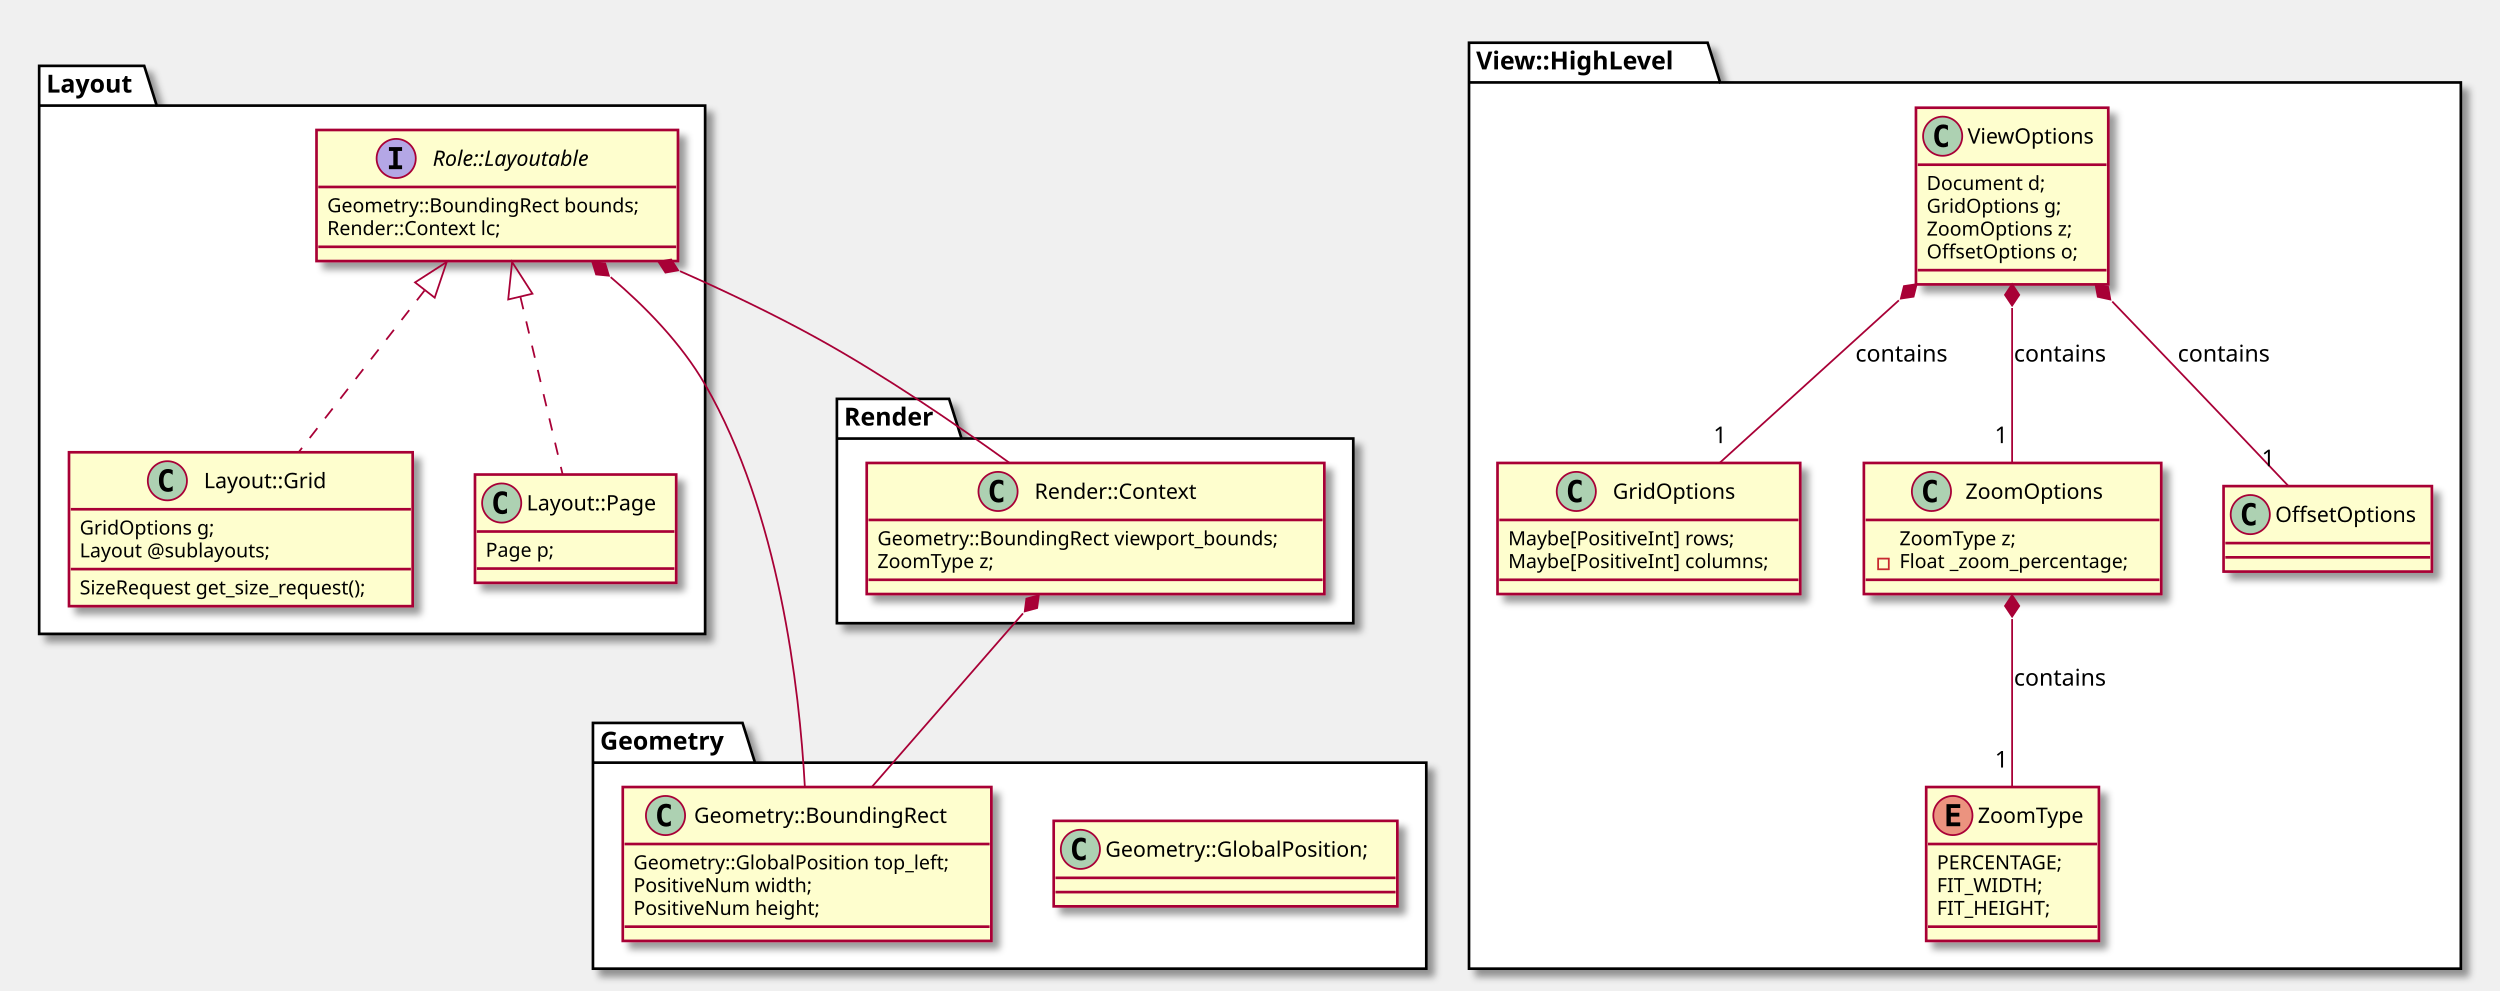
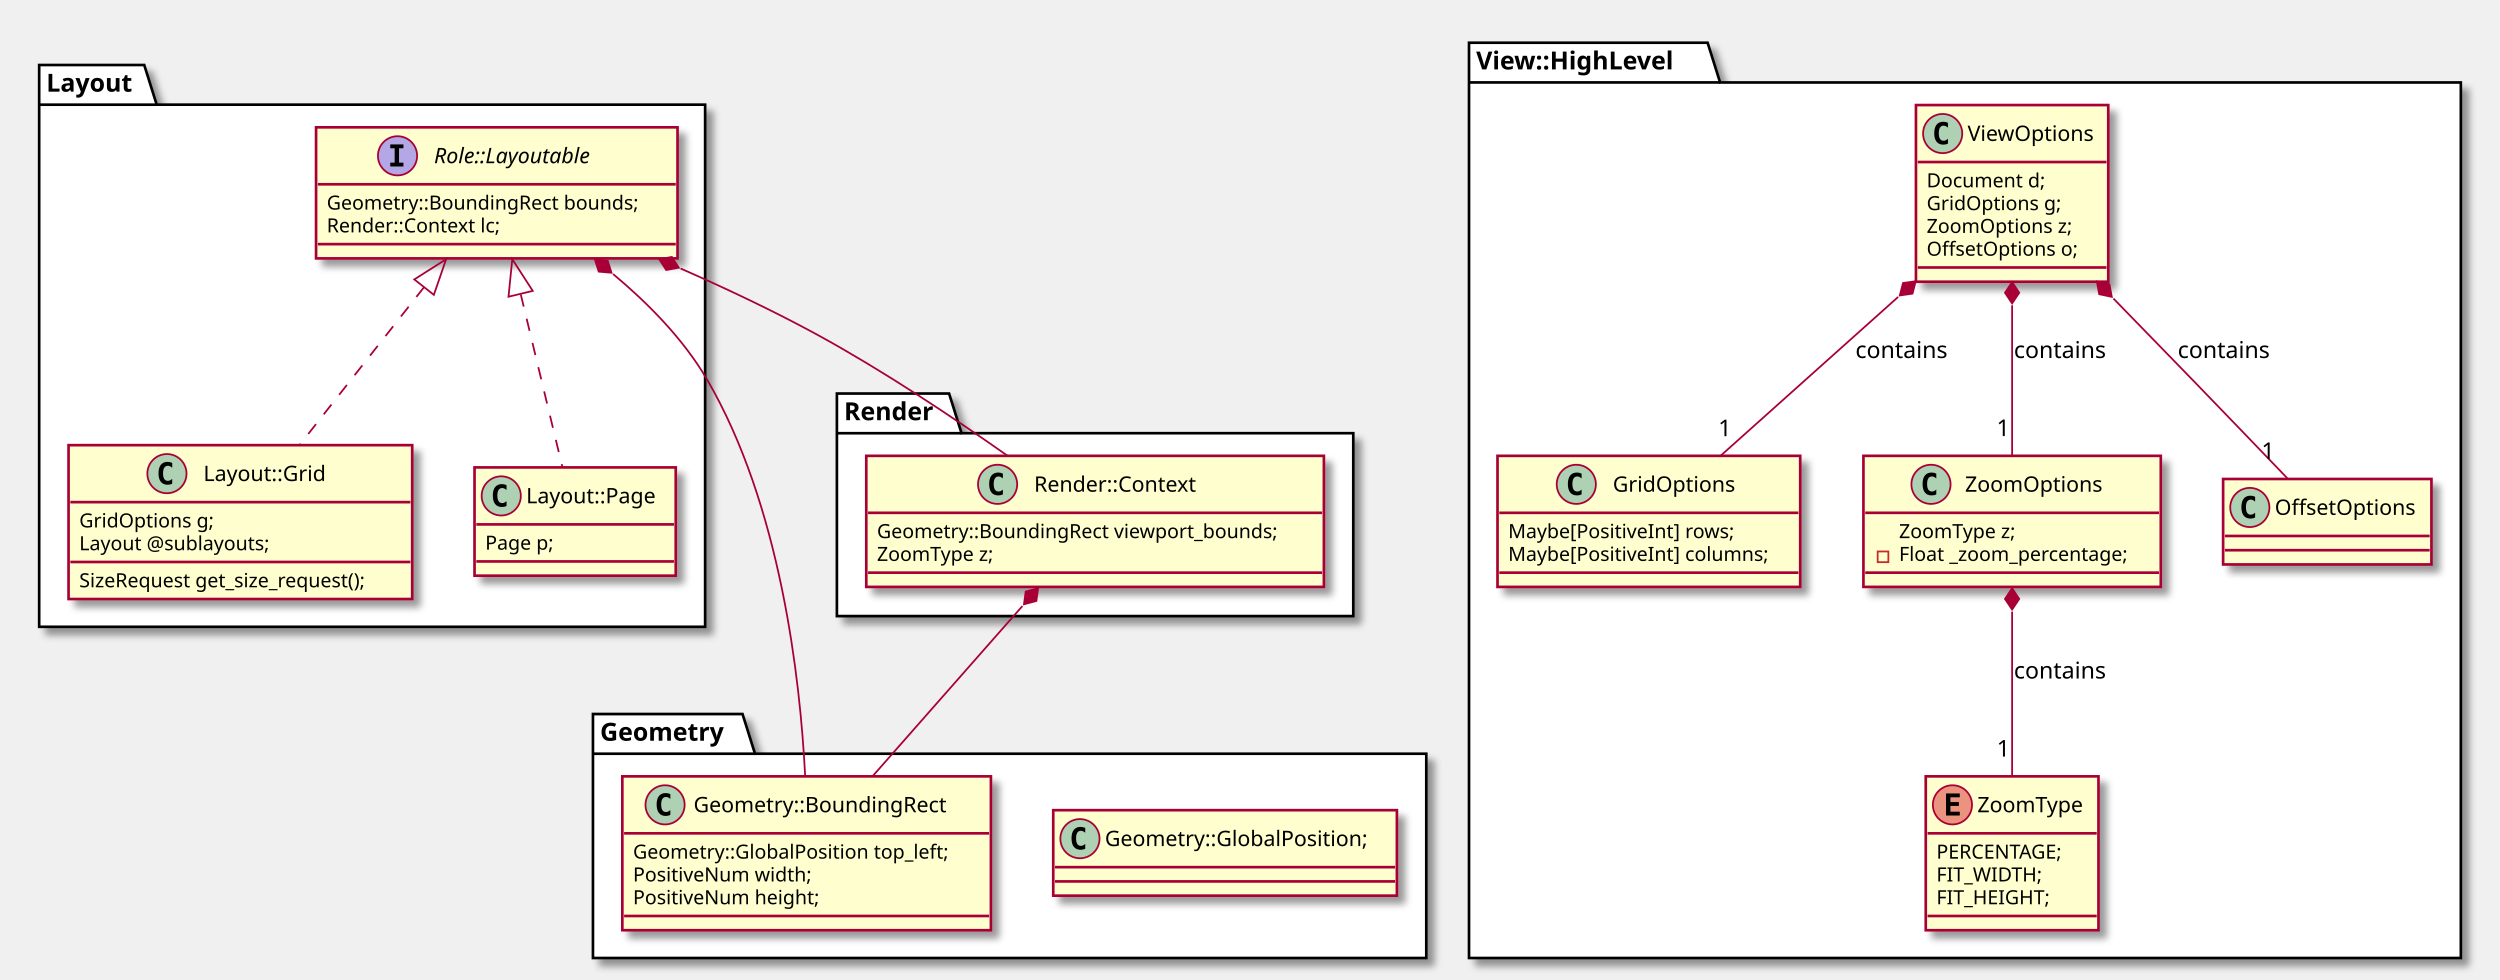
- <svg xmlns="http://www.w3.org/2000/svg" contentScriptType="application/ecmascript" contentStyleType="text/css" height="556px" preserveAspectRatio="none" style="width:1404px;height:556px;" version="1.1" viewBox="0 0 1404 556" width="1404px" zoomAndPan="magnify">
+ <svg xmlns="http://www.w3.org/2000/svg" contentScriptType="application/ecmascript" contentStyleType="text/css" height="550px" preserveAspectRatio="none" style="width:1404px;height:550px;" version="1.1" viewBox="0 0 1404 550" width="1404px" zoomAndPan="magnify">
  <defs>
    <filter height="300%" id="favylu7yh462s" width="300%" x="-1" y="-1">
      <feGaussianBlur result="blurOut" stdDeviation="2.0" />
      <feColorMatrix in="blurOut" result="blurOut2" type="matrix" values="0 0 0 0 0 0 0 0 0 0 0 0 0 0 0 0 0 0 .4 0" />
      <feOffset dx="4.0" dy="4.0" in="blurOut2" result="blurOut3" />
      <feBlend in="SourceGraphic" in2="blurOut3" mode="normal" />
    </filter>
  </defs>
  <g>
-     <polygon fill="#FFFFFF" filter="url(#favylu7yh462s)" points="333,406,417,406,424,428.297,801,428.297,801,544,333,544,333,406" style="stroke: #000000; stroke-width: 1.5;" />
-     <line style="stroke: #000000; stroke-width: 1.5;" x1="333" x2="424" y1="428.297" y2="428.297" />
-     <text fill="#000000" font-family="sans-serif" font-size="14" font-weight="bold" lengthAdjust="spacingAndGlyphs" textLength="78" x="337" y="420.995">Geometry</text>
-     <polygon fill="#FFFFFF" filter="url(#favylu7yh462s)" points="470,224,533,224,540,246.297,760,246.297,760,350,470,350,470,224" style="stroke: #000000; stroke-width: 1.5;" />
-     <line style="stroke: #000000; stroke-width: 1.5;" x1="470" x2="540" y1="246.297" y2="246.297" />
-     <text fill="#000000" font-family="sans-serif" font-size="14" font-weight="bold" lengthAdjust="spacingAndGlyphs" textLength="57" x="474" y="238.995">Render</text>
-     <polygon fill="#FFFFFF" filter="url(#favylu7yh462s)" points="22,37,81,37,88,59.297,396,59.297,396,356,22,356,22,37" style="stroke: #000000; stroke-width: 1.5;" />
-     <line style="stroke: #000000; stroke-width: 1.5;" x1="22" x2="88" y1="59.297" y2="59.297" />
-     <text fill="#000000" font-family="sans-serif" font-size="14" font-weight="bold" lengthAdjust="spacingAndGlyphs" textLength="53" x="26" y="51.995">Layout</text>
-     <polygon fill="#FFFFFF" filter="url(#favylu7yh462s)" points="825,24,959,24,966,46.297,1382,46.297,1382,544,825,544,825,24" style="stroke: #000000; stroke-width: 1.5;" />
+     <polygon fill="#FFFFFF" filter="url(#favylu7yh462s)" points="333,401,417,401,424,423.297,801,423.297,801,538,333,538,333,401" style="stroke: #000000; stroke-width: 1.5;" />
+     <line style="stroke: #000000; stroke-width: 1.5;" x1="333" x2="424" y1="423.297" y2="423.297" />
+     <text fill="#000000" font-family="sans-serif" font-size="14" font-weight="bold" lengthAdjust="spacingAndGlyphs" textLength="78" x="337" y="415.995">Geometry</text>
+     <polygon fill="#FFFFFF" filter="url(#favylu7yh462s)" points="470,221,533,221,540,243.297,760,243.297,760,346,470,346,470,221" style="stroke: #000000; stroke-width: 1.5;" />
+     <line style="stroke: #000000; stroke-width: 1.5;" x1="470" x2="540" y1="243.297" y2="243.297" />
+     <text fill="#000000" font-family="sans-serif" font-size="14" font-weight="bold" lengthAdjust="spacingAndGlyphs" textLength="57" x="474" y="235.995">Render</text>
+     <polygon fill="#FFFFFF" filter="url(#favylu7yh462s)" points="22,36.5,81,36.5,88,58.797,396,58.797,396,352,22,352,22,36.5" style="stroke: #000000; stroke-width: 1.5;" />
+     <line style="stroke: #000000; stroke-width: 1.5;" x1="22" x2="88" y1="58.797" y2="58.797" />
+     <text fill="#000000" font-family="sans-serif" font-size="14" font-weight="bold" lengthAdjust="spacingAndGlyphs" textLength="53" x="26" y="51.495">Layout</text>
+     <polygon fill="#FFFFFF" filter="url(#favylu7yh462s)" points="825,24,959,24,966,46.297,1382,46.297,1382,538,825,538,825,24" style="stroke: #000000; stroke-width: 1.5;" />
    <line style="stroke: #000000; stroke-width: 1.5;" x1="825" x2="966" y1="46.297" y2="46.297" />
    <text fill="#000000" font-family="sans-serif" font-size="14" font-weight="bold" lengthAdjust="spacingAndGlyphs" textLength="128" x="829" y="38.995">View::HighLevel</text>
-     <rect fill="#FEFECE" filter="url(#favylu7yh462s)" height="48" id="Geometry::GlobalPosition;" style="stroke: #A80036; stroke-width: 1.5;" width="193" x="591.75" y="461" />
-     <ellipse cx="606.75" cy="477" fill="#ADD1B2" rx="11" ry="11" style="stroke: #A80036; stroke-width: 1.0;" />
-     <path d="M609.719,482.641 Q609.141,482.938 608.5,483.086 Q607.859,483.234 607.156,483.234 Q604.656,483.234 603.336,481.586 Q602.016,479.938 602.016,476.812 Q602.016,473.688 603.336,472.031 Q604.656,470.375 607.156,470.375 Q607.859,470.375 608.508,470.531 Q609.156,470.688 609.719,470.984 L609.719,473.703 Q609.094,473.125 608.5,472.852 Q607.906,472.578 607.281,472.578 Q605.938,472.578 605.25,473.648 Q604.562,474.719 604.562,476.812 Q604.562,478.906 605.25,479.977 Q605.938,481.047 607.281,481.047 Q607.906,481.047 608.5,480.773 Q609.094,480.5 609.719,479.922 L609.719,482.641 Z " />
-     <text fill="#000000" font-family="sans-serif" font-size="12" lengthAdjust="spacingAndGlyphs" textLength="161" x="620.75" y="481.154">Geometry::GlobalPosition;</text>
-     <line style="stroke: #A80036; stroke-width: 1.5;" x1="592.75" x2="783.75" y1="493" y2="493" />
-     <line style="stroke: #A80036; stroke-width: 1.5;" x1="592.75" x2="783.75" y1="501" y2="501" />
-     <rect fill="#FEFECE" filter="url(#favylu7yh462s)" height="86.414" id="Geometry::BoundingRect" style="stroke: #A80036; stroke-width: 1.5;" width="207" x="349.75" y="442" />
-     <ellipse cx="373.75" cy="458" fill="#ADD1B2" rx="11" ry="11" style="stroke: #A80036; stroke-width: 1.0;" />
-     <path d="M376.719,463.641 Q376.141,463.938 375.5,464.086 Q374.859,464.234 374.156,464.234 Q371.656,464.234 370.336,462.586 Q369.016,460.938 369.016,457.812 Q369.016,454.688 370.336,453.031 Q371.656,451.375 374.156,451.375 Q374.859,451.375 375.508,451.531 Q376.156,451.688 376.719,451.984 L376.719,454.703 Q376.094,454.125 375.5,453.852 Q374.906,453.578 374.281,453.578 Q372.938,453.578 372.25,454.648 Q371.562,455.719 371.562,457.812 Q371.562,459.906 372.25,460.977 Q372.938,462.047 374.281,462.047 Q374.906,462.047 375.5,461.773 Q376.094,461.5 376.719,460.922 L376.719,463.641 Z " />
-     <text fill="#000000" font-family="sans-serif" font-size="12" lengthAdjust="spacingAndGlyphs" textLength="155" x="389.75" y="462.154">Geometry::BoundingRect</text>
-     <line style="stroke: #A80036; stroke-width: 1.5;" x1="350.75" x2="555.75" y1="474" y2="474" />
-     <text fill="#000000" font-family="sans-serif" font-size="11" lengthAdjust="spacingAndGlyphs" textLength="195" x="355.75" y="488.21">Geometry::GlobalPosition top_left;</text>
-     <text fill="#000000" font-family="sans-serif" font-size="11" lengthAdjust="spacingAndGlyphs" textLength="108" x="355.75" y="501.015">PositiveNum width;</text>
-     <text fill="#000000" font-family="sans-serif" font-size="11" lengthAdjust="spacingAndGlyphs" textLength="113" x="355.75" y="513.82">PositiveNum height;</text>
-     <line style="stroke: #A80036; stroke-width: 1.5;" x1="350.75" x2="555.75" y1="520.414" y2="520.414" />
-     <rect fill="#FEFECE" filter="url(#favylu7yh462s)" height="73.609" id="Render::Context" style="stroke: #A80036; stroke-width: 1.5;" width="257" x="486.75" y="260" />
-     <ellipse cx="560.5" cy="276" fill="#ADD1B2" rx="11" ry="11" style="stroke: #A80036; stroke-width: 1.0;" />
-     <path d="M563.469,281.641 Q562.891,281.938 562.25,282.086 Q561.609,282.234 560.906,282.234 Q558.406,282.234 557.086,280.586 Q555.766,278.938 555.766,275.812 Q555.766,272.688 557.086,271.031 Q558.406,269.375 560.906,269.375 Q561.609,269.375 562.258,269.531 Q562.906,269.688 563.469,269.984 L563.469,272.703 Q562.844,272.125 562.25,271.852 Q561.656,271.578 561.031,271.578 Q559.688,271.578 559,272.648 Q558.312,273.719 558.312,275.812 Q558.312,277.906 559,278.977 Q559.688,280.047 561.031,280.047 Q561.656,280.047 562.25,279.773 Q562.844,279.5 563.469,278.922 L563.469,281.641 Z " />
-     <text fill="#000000" font-family="sans-serif" font-size="12" lengthAdjust="spacingAndGlyphs" textLength="101" x="581" y="280.154">Render::Context</text>
-     <line style="stroke: #A80036; stroke-width: 1.5;" x1="487.75" x2="742.75" y1="292" y2="292" />
-     <text fill="#000000" font-family="sans-serif" font-size="11" lengthAdjust="spacingAndGlyphs" textLength="245" x="492.75" y="306.21">Geometry::BoundingRect viewport_bounds;</text>
-     <text fill="#000000" font-family="sans-serif" font-size="11" lengthAdjust="spacingAndGlyphs" textLength="74" x="492.75" y="319.015">ZoomType z;</text>
-     <line style="stroke: #A80036; stroke-width: 1.5;" x1="487.75" x2="742.75" y1="325.609" y2="325.609" />
-     <rect fill="#FEFECE" filter="url(#favylu7yh462s)" height="73.609" id="Role::Layoutable" style="stroke: #A80036; stroke-width: 1.5;" width="203" x="177.75" y="73" />
-     <ellipse cx="222.5" cy="89" fill="#B4A7E5" rx="11" ry="11" style="stroke: #A80036; stroke-width: 1.0;" />
-     <path d="M218.422,84.766 L218.422,82.609 L225.812,82.609 L225.812,84.766 L223.344,84.766 L223.344,92.844 L225.812,92.844 L225.812,95 L218.422,95 L218.422,92.844 L220.891,92.844 L220.891,84.766 L218.422,84.766 Z " />
-     <text fill="#000000" font-family="sans-serif" font-size="12" font-style="italic" lengthAdjust="spacingAndGlyphs" textLength="105" x="243" y="93.154">Role::Layoutable</text>
-     <line style="stroke: #A80036; stroke-width: 1.5;" x1="178.75" x2="379.75" y1="105" y2="105" />
-     <text fill="#000000" font-family="sans-serif" font-size="11" lengthAdjust="spacingAndGlyphs" textLength="191" x="183.75" y="119.21">Geometry::BoundingRect bounds;</text>
-     <text fill="#000000" font-family="sans-serif" font-size="11" lengthAdjust="spacingAndGlyphs" textLength="108" x="183.75" y="132.015">Render::Context lc;</text>
-     <line style="stroke: #A80036; stroke-width: 1.5;" x1="178.75" x2="379.75" y1="138.609" y2="138.609" />
-     <rect fill="#FEFECE" filter="url(#favylu7yh462s)" height="86.414" id="Layout::Grid" style="stroke: #A80036; stroke-width: 1.5;" width="193" x="38.75" y="254" />
-     <ellipse cx="94" cy="270" fill="#ADD1B2" rx="11" ry="11" style="stroke: #A80036; stroke-width: 1.0;" />
-     <path d="M96.969,275.641 Q96.391,275.938 95.75,276.086 Q95.109,276.234 94.406,276.234 Q91.906,276.234 90.586,274.586 Q89.266,272.938 89.266,269.812 Q89.266,266.688 90.586,265.031 Q91.906,263.375 94.406,263.375 Q95.109,263.375 95.758,263.531 Q96.406,263.688 96.969,263.984 L96.969,266.703 Q96.344,266.125 95.75,265.852 Q95.156,265.578 94.531,265.578 Q93.188,265.578 92.5,266.648 Q91.812,267.719 91.812,269.812 Q91.812,271.906 92.5,272.977 Q93.188,274.047 94.531,274.047 Q95.156,274.047 95.75,273.773 Q96.344,273.5 96.969,272.922 L96.969,275.641 Z " />
-     <text fill="#000000" font-family="sans-serif" font-size="12" lengthAdjust="spacingAndGlyphs" textLength="74" x="114.5" y="274.154">Layout::Grid</text>
-     <line style="stroke: #A80036; stroke-width: 1.5;" x1="39.75" x2="230.75" y1="286" y2="286" />
-     <text fill="#000000" font-family="sans-serif" font-size="11" lengthAdjust="spacingAndGlyphs" textLength="83" x="44.75" y="300.21">GridOptions g;</text>
-     <text fill="#000000" font-family="sans-serif" font-size="11" lengthAdjust="spacingAndGlyphs" textLength="119" x="44.75" y="313.015">Layout @sublayouts;</text>
-     <line style="stroke: #A80036; stroke-width: 1.5;" x1="39.75" x2="230.75" y1="319.609" y2="319.609" />
-     <text fill="#000000" font-family="sans-serif" font-size="11" lengthAdjust="spacingAndGlyphs" textLength="181" x="44.75" y="333.82">SizeRequest get_size_request();</text>
-     <rect fill="#FEFECE" filter="url(#favylu7yh462s)" height="60.805" id="Layout::Page" style="stroke: #A80036; stroke-width: 1.5;" width="113" x="266.75" y="266.5" />
-     <ellipse cx="281.75" cy="282.5" fill="#ADD1B2" rx="11" ry="11" style="stroke: #A80036; stroke-width: 1.0;" />
-     <path d="M284.719,288.141 Q284.141,288.438 283.5,288.586 Q282.859,288.734 282.156,288.734 Q279.656,288.734 278.336,287.086 Q277.016,285.438 277.016,282.312 Q277.016,279.188 278.336,277.531 Q279.656,275.875 282.156,275.875 Q282.859,275.875 283.508,276.031 Q284.156,276.188 284.719,276.484 L284.719,279.203 Q284.094,278.625 283.5,278.352 Q282.906,278.078 282.281,278.078 Q280.938,278.078 280.25,279.148 Q279.562,280.219 279.562,282.312 Q279.562,284.406 280.25,285.477 Q280.938,286.547 282.281,286.547 Q282.906,286.547 283.5,286.273 Q284.094,286 284.719,285.422 L284.719,288.141 Z " />
-     <text fill="#000000" font-family="sans-serif" font-size="12" lengthAdjust="spacingAndGlyphs" textLength="81" x="295.75" y="286.654">Layout::Page</text>
-     <line style="stroke: #A80036; stroke-width: 1.5;" x1="267.75" x2="378.75" y1="298.5" y2="298.5" />
-     <text fill="#000000" font-family="sans-serif" font-size="11" lengthAdjust="spacingAndGlyphs" textLength="43" x="272.75" y="312.71">Page p;</text>
-     <line style="stroke: #A80036; stroke-width: 1.5;" x1="267.75" x2="378.75" y1="319.305" y2="319.305" />
-     <rect fill="#FEFECE" filter="url(#favylu7yh462s)" height="99.219" id="ViewOptions" style="stroke: #A80036; stroke-width: 1.5;" width="108" x="1076" y="60.5" />
-     <ellipse cx="1091" cy="76.5" fill="#ADD1B2" rx="11" ry="11" style="stroke: #A80036; stroke-width: 1.0;" />
-     <path d="M1093.969,82.141 Q1093.391,82.438 1092.75,82.586 Q1092.109,82.734 1091.406,82.734 Q1088.906,82.734 1087.586,81.086 Q1086.266,79.438 1086.266,76.312 Q1086.266,73.188 1087.586,71.531 Q1088.906,69.875 1091.406,69.875 Q1092.109,69.875 1092.758,70.031 Q1093.406,70.188 1093.969,70.484 L1093.969,73.203 Q1093.344,72.625 1092.75,72.352 Q1092.156,72.078 1091.531,72.078 Q1090.188,72.078 1089.5,73.148 Q1088.812,74.219 1088.812,76.312 Q1088.812,78.406 1089.5,79.477 Q1090.188,80.547 1091.531,80.547 Q1092.156,80.547 1092.75,80.273 Q1093.344,80 1093.969,79.422 L1093.969,82.141 Z " />
-     <text fill="#000000" font-family="sans-serif" font-size="12" lengthAdjust="spacingAndGlyphs" textLength="76" x="1105" y="80.654">ViewOptions</text>
-     <line style="stroke: #A80036; stroke-width: 1.5;" x1="1077" x2="1183" y1="92.5" y2="92.5" />
-     <text fill="#000000" font-family="sans-serif" font-size="11" lengthAdjust="spacingAndGlyphs" textLength="72" x="1082" y="106.71">Document d;</text>
-     <text fill="#000000" font-family="sans-serif" font-size="11" lengthAdjust="spacingAndGlyphs" textLength="83" x="1082" y="119.515">GridOptions g;</text>
-     <text fill="#000000" font-family="sans-serif" font-size="11" lengthAdjust="spacingAndGlyphs" textLength="91" x="1082" y="132.32">ZoomOptions z;</text>
-     <text fill="#000000" font-family="sans-serif" font-size="11" lengthAdjust="spacingAndGlyphs" textLength="94" x="1082" y="145.125">OffsetOptions o;</text>
-     <line style="stroke: #A80036; stroke-width: 1.5;" x1="1077" x2="1183" y1="151.719" y2="151.719" />
-     <rect fill="#FEFECE" filter="url(#favylu7yh462s)" height="73.609" id="GridOptions" style="stroke: #A80036; stroke-width: 1.5;" width="170" x="841" y="260" />
-     <ellipse cx="885.25" cy="276" fill="#ADD1B2" rx="11" ry="11" style="stroke: #A80036; stroke-width: 1.0;" />
-     <path d="M888.219,281.641 Q887.641,281.938 887,282.086 Q886.359,282.234 885.656,282.234 Q883.156,282.234 881.836,280.586 Q880.516,278.938 880.516,275.812 Q880.516,272.688 881.836,271.031 Q883.156,269.375 885.656,269.375 Q886.359,269.375 887.008,269.531 Q887.656,269.688 888.219,269.984 L888.219,272.703 Q887.594,272.125 887,271.852 Q886.406,271.578 885.781,271.578 Q884.438,271.578 883.75,272.648 Q883.062,273.719 883.062,275.812 Q883.062,277.906 883.75,278.977 Q884.438,280.047 885.781,280.047 Q886.406,280.047 887,279.773 Q887.594,279.5 888.219,278.922 L888.219,281.641 Z " />
-     <text fill="#000000" font-family="sans-serif" font-size="12" lengthAdjust="spacingAndGlyphs" textLength="73" x="905.75" y="280.154">GridOptions</text>
-     <line style="stroke: #A80036; stroke-width: 1.5;" x1="842" x2="1010" y1="292" y2="292" />
-     <text fill="#000000" font-family="sans-serif" font-size="11" lengthAdjust="spacingAndGlyphs" textLength="138" x="847" y="306.21">Maybe[PositiveInt] rows;</text>
-     <text fill="#000000" font-family="sans-serif" font-size="11" lengthAdjust="spacingAndGlyphs" textLength="158" x="847" y="319.015">Maybe[PositiveInt] columns;</text>
-     <line style="stroke: #A80036; stroke-width: 1.5;" x1="842" x2="1010" y1="325.609" y2="325.609" />
-     <rect fill="#FEFECE" filter="url(#favylu7yh462s)" height="73.609" id="ZoomOptions" style="stroke: #A80036; stroke-width: 1.5;" width="167" x="1046.75" y="260" />
-     <ellipse cx="1084.7" cy="276" fill="#ADD1B2" rx="11" ry="11" style="stroke: #A80036; stroke-width: 1.0;" />
-     <path d="M1087.669,281.641 Q1087.091,281.938 1086.45,282.086 Q1085.809,282.234 1085.106,282.234 Q1082.606,282.234 1081.286,280.586 Q1079.966,278.938 1079.966,275.812 Q1079.966,272.688 1081.286,271.031 Q1082.606,269.375 1085.106,269.375 Q1085.809,269.375 1086.458,269.531 Q1087.106,269.688 1087.669,269.984 L1087.669,272.703 Q1087.044,272.125 1086.45,271.852 Q1085.856,271.578 1085.231,271.578 Q1083.888,271.578 1083.2,272.648 Q1082.513,273.719 1082.513,275.812 Q1082.513,277.906 1083.2,278.977 Q1083.888,280.047 1085.231,280.047 Q1085.856,280.047 1086.45,279.773 Q1087.044,279.5 1087.669,278.922 L1087.669,281.641 Z " />
-     <text fill="#000000" font-family="sans-serif" font-size="12" lengthAdjust="spacingAndGlyphs" textLength="84" x="1103.8" y="280.154">ZoomOptions</text>
-     <line style="stroke: #A80036; stroke-width: 1.5;" x1="1047.75" x2="1212.75" y1="292" y2="292" />
-     <text fill="#000000" font-family="sans-serif" font-size="11" lengthAdjust="spacingAndGlyphs" textLength="74" x="1066.75" y="306.21">ZoomType z;</text>
-     <rect fill="none" height="6" style="stroke: #C82930; stroke-width: 1.0;" width="6" x="1054.75" y="313.707" />
-     <text fill="#000000" font-family="sans-serif" font-size="11" lengthAdjust="spacingAndGlyphs" textLength="141" x="1066.75" y="319.015">Float _zoom_percentage;</text>
-     <line style="stroke: #A80036; stroke-width: 1.5;" x1="1047.75" x2="1212.75" y1="325.609" y2="325.609" />
-     <rect fill="#FEFECE" filter="url(#favylu7yh462s)" height="48" id="OffsetOptions" style="stroke: #A80036; stroke-width: 1.5;" width="117" x="1248.75" y="273" />
-     <ellipse cx="1263.75" cy="289" fill="#ADD1B2" rx="11" ry="11" style="stroke: #A80036; stroke-width: 1.0;" />
-     <path d="M1266.719,294.641 Q1266.141,294.938 1265.5,295.086 Q1264.859,295.234 1264.156,295.234 Q1261.656,295.234 1260.336,293.586 Q1259.016,291.938 1259.016,288.812 Q1259.016,285.688 1260.336,284.031 Q1261.656,282.375 1264.156,282.375 Q1264.859,282.375 1265.508,282.531 Q1266.156,282.688 1266.719,282.984 L1266.719,285.703 Q1266.094,285.125 1265.5,284.852 Q1264.906,284.578 1264.281,284.578 Q1262.938,284.578 1262.25,285.648 Q1261.562,286.719 1261.562,288.812 Q1261.562,290.906 1262.25,291.977 Q1262.938,293.047 1264.281,293.047 Q1264.906,293.047 1265.5,292.773 Q1266.094,292.5 1266.719,291.922 L1266.719,294.641 Z " />
-     <text fill="#000000" font-family="sans-serif" font-size="12" lengthAdjust="spacingAndGlyphs" textLength="85" x="1277.75" y="293.154">OffsetOptions</text>
-     <line style="stroke: #A80036; stroke-width: 1.5;" x1="1249.75" x2="1364.75" y1="305" y2="305" />
-     <line style="stroke: #A80036; stroke-width: 1.5;" x1="1249.75" x2="1364.75" y1="313" y2="313" />
-     <rect fill="#FEFECE" filter="url(#favylu7yh462s)" height="86.414" id="ZoomType" style="stroke: #A80036; stroke-width: 1.5;" width="97" x="1081.75" y="442" />
-     <ellipse cx="1096.75" cy="458" fill="#EB937F" rx="11" ry="11" style="stroke: #A80036; stroke-width: 1.0;" />
-     <path d="M1100.859,464 L1093.141,464 L1093.141,451.609 L1100.859,451.609 L1100.859,453.766 L1095.594,453.766 L1095.594,456.438 L1100.359,456.438 L1100.359,458.594 L1095.594,458.594 L1095.594,461.844 L1100.859,461.844 L1100.859,464 Z " />
-     <text fill="#000000" font-family="sans-serif" font-size="12" lengthAdjust="spacingAndGlyphs" textLength="65" x="1110.75" y="462.154">ZoomType</text>
-     <line style="stroke: #A80036; stroke-width: 1.5;" x1="1082.75" x2="1177.75" y1="474" y2="474" />
-     <text fill="#000000" font-family="sans-serif" font-size="11" lengthAdjust="spacingAndGlyphs" textLength="78" x="1087.75" y="488.21">PERCENTAGE;</text>
-     <text fill="#000000" font-family="sans-serif" font-size="11" lengthAdjust="spacingAndGlyphs" textLength="61" x="1087.75" y="501.015">FIT_WIDTH;</text>
-     <text fill="#000000" font-family="sans-serif" font-size="11" lengthAdjust="spacingAndGlyphs" textLength="68" x="1087.75" y="513.82">FIT_HEIGHT;</text>
-     <line style="stroke: #A80036; stroke-width: 1.5;" x1="1082.75" x2="1177.75" y1="520.414" y2="520.414" />
-     <path d="M574.507,344.492 C548.461,374.397 514.89,412.942 489.637,441.935 " fill="none" id="Render::Context-Geometry::BoundingRect" style="stroke: #A80036; stroke-width: 1.0;" />
-     <polygon fill="#A80036" points="583.38,334.304,576.423,336.201,575.498,343.353,582.455,341.456,583.38,334.304" style="stroke: #A80036; stroke-width: 1.0;" />
-     <path d="M381.884,152.28 C407.522,163.616 434.637,176.525 459,190 C496.679,210.84 536.811,238.239 566.934,259.96 " fill="none" id="Role::Layoutable-Render::Context" style="stroke: #A80036; stroke-width: 1.0;" />
-     <polygon fill="#A80036" points="369.83,147.017,373.728,153.084,380.827,151.82,376.929,145.753,369.83,147.017" style="stroke: #A80036; stroke-width: 1.0;" />
-     <path d="M342.946,155.639 C362.702,172.427 382.732,193.066 396,216 C437.567,287.85 448.951,386.27 451.986,441.654 " fill="none" id="Role::Layoutable-Geometry::BoundingRect" style="stroke: #A80036; stroke-width: 1.0;" />
-     <polygon fill="#A80036" points="332.678,147.22,334.781,154.118,341.957,154.829,339.854,147.931,332.678,147.22" style="stroke: #A80036; stroke-width: 1.0;" />
-     <path d="M238.42,163.134 C216.105,191.803 188.781,226.906 167.824,253.83 " fill="none" id="Role::Layoutable-Layout::Grid" style="stroke: #A80036; stroke-width: 1.0; stroke-dasharray: 7.0,7.0;" />
-     <polygon fill="none" points="233.085,158.592,250.894,147.109,244.133,167.191,233.085,158.592" style="stroke: #A80036; stroke-width: 1.0;" />
-     <path d="M292.286,166.86 C300.073,199.601 309.597,239.647 315.956,266.383 " fill="none" id="Role::Layoutable-Layout::Page" style="stroke: #A80036; stroke-width: 1.0; stroke-dasharray: 7.0,7.0;" />
-     <polygon fill="none" points="285.406,168.186,287.588,147.109,299.026,164.947,285.406,168.186" style="stroke: #A80036; stroke-width: 1.0;" />
-     <path d="M1066.4,168.675 C1033.48,198.534 994.297,234.064 965.704,259.994 " fill="none" id="ViewOptions-GridOptions" style="stroke: #A80036; stroke-width: 1.0;" />
-     <polygon fill="#A80036" points="1076.4,159.607,1069.269,160.679,1067.515,167.673,1074.646,166.602,1076.4,159.607" style="stroke: #A80036; stroke-width: 1.0;" />
-     <text fill="#000000" font-family="sans-serif" font-size="13" lengthAdjust="spacingAndGlyphs" textLength="54" x="1042" y="203.067">contains</text>
-     <text fill="#000000" font-family="sans-serif" font-size="13" lengthAdjust="spacingAndGlyphs" textLength="8" x="962.235" y="248.85">1</text>
-     <path d="M1130,172.958 C1130,201.882 1130,235.293 1130,259.994 " fill="none" id="ViewOptions-ZoomOptions" style="stroke: #A80036; stroke-width: 1.0;" />
-     <polygon fill="#A80036" points="1130,159.607,1126,165.607,1130,171.607,1134,165.607,1130,159.607" style="stroke: #A80036; stroke-width: 1.0;" />
-     <text fill="#000000" font-family="sans-serif" font-size="13" lengthAdjust="spacingAndGlyphs" textLength="54" x="1131" y="203.067">contains</text>
-     <text fill="#000000" font-family="sans-serif" font-size="13" lengthAdjust="spacingAndGlyphs" textLength="8" x="1120.163" y="248.85">1</text>
-     <path d="M1186.24,169.336 C1200.83,184.511 1216.52,200.852 1231,216 C1249.27,235.11 1269.93,256.864 1285.09,272.858 " fill="none" id="ViewOptions-OffsetOptions" style="stroke: #A80036; stroke-width: 1.0;" />
-     <polygon fill="#A80036" points="1176.83,159.556,1178.107,166.653,1185.149,168.204,1183.872,161.107,1176.83,159.556" style="stroke: #A80036; stroke-width: 1.0;" />
-     <text fill="#000000" font-family="sans-serif" font-size="13" lengthAdjust="spacingAndGlyphs" textLength="54" x="1223" y="203.067">contains</text>
-     <text fill="#000000" font-family="sans-serif" font-size="13" lengthAdjust="spacingAndGlyphs" textLength="8" x="1270.149" y="261.799">1</text>
-     <path d="M1130,347.657 C1130,377.078 1130,413.955 1130,441.935 " fill="none" id="ZoomOptions-ZoomType" style="stroke: #A80036; stroke-width: 1.0;" />
-     <polygon fill="#A80036" points="1130,334.304,1126,340.304,1130,346.304,1134,340.304,1130,334.304" style="stroke: #A80036; stroke-width: 1.0;" />
-     <text fill="#000000" font-family="sans-serif" font-size="13" lengthAdjust="spacingAndGlyphs" textLength="54" x="1131" y="385.067">contains</text>
-     <text fill="#000000" font-family="sans-serif" font-size="13" lengthAdjust="spacingAndGlyphs" textLength="8" x="1120.294" y="431.054">1</text>
+     <rect fill="#FEFECE" filter="url(#favylu7yh462s)" height="48" id="Geometry::GlobalPosition;" style="stroke: #A80036; stroke-width: 1.5;" width="193" x="591.5" y="455" />
+     <ellipse cx="606.5" cy="471" fill="#ADD1B2" rx="11" ry="11" style="stroke: #A80036; stroke-width: 1.0;" />
+     <path d="M609.469,476.641 Q608.891,476.938 608.25,477.078 Q607.609,477.234 606.906,477.234 Q604.406,477.234 603.078,475.594 Q601.766,473.938 601.766,470.812 Q601.766,467.688 603.078,466.031 Q604.406,464.375 606.906,464.375 Q607.609,464.375 608.25,464.531 Q608.906,464.688 609.469,464.984 L609.469,467.703 Q608.844,467.125 608.25,466.859 Q607.656,466.578 607.031,466.578 Q605.688,466.578 605,467.656 Q604.312,468.719 604.312,470.812 Q604.312,472.906 605,473.984 Q605.688,475.047 607.031,475.047 Q607.656,475.047 608.25,474.781 Q608.844,474.5 609.469,473.922 L609.469,476.641 Z " />
+     <text fill="#000000" font-family="sans-serif" font-size="12" lengthAdjust="spacingAndGlyphs" textLength="161" x="620.5" y="475.154">Geometry::GlobalPosition;</text>
+     <line style="stroke: #A80036; stroke-width: 1.5;" x1="592.5" x2="783.5" y1="487" y2="487" />
+     <line style="stroke: #A80036; stroke-width: 1.5;" x1="592.5" x2="783.5" y1="495" y2="495" />
+     <rect fill="#FEFECE" filter="url(#favylu7yh462s)" height="86.414" id="Geometry::BoundingRect" style="stroke: #A80036; stroke-width: 1.5;" width="207" x="349.5" y="436" />
+     <ellipse cx="373.5" cy="452" fill="#ADD1B2" rx="11" ry="11" style="stroke: #A80036; stroke-width: 1.0;" />
+     <path d="M376.469,457.641 Q375.891,457.938 375.25,458.078 Q374.609,458.234 373.906,458.234 Q371.406,458.234 370.078,456.594 Q368.766,454.938 368.766,451.812 Q368.766,448.688 370.078,447.031 Q371.406,445.375 373.906,445.375 Q374.609,445.375 375.25,445.531 Q375.906,445.688 376.469,445.984 L376.469,448.703 Q375.844,448.125 375.25,447.859 Q374.656,447.578 374.031,447.578 Q372.688,447.578 372,448.656 Q371.312,449.719 371.312,451.812 Q371.312,453.906 372,454.984 Q372.688,456.047 374.031,456.047 Q374.656,456.047 375.25,455.781 Q375.844,455.5 376.469,454.922 L376.469,457.641 Z " />
+     <text fill="#000000" font-family="sans-serif" font-size="12" lengthAdjust="spacingAndGlyphs" textLength="155" x="389.5" y="456.154">Geometry::BoundingRect</text>
+     <line style="stroke: #A80036; stroke-width: 1.5;" x1="350.5" x2="555.5" y1="468" y2="468" />
+     <text fill="#000000" font-family="sans-serif" font-size="11" lengthAdjust="spacingAndGlyphs" textLength="195" x="355.5" y="482.21">Geometry::GlobalPosition top_left;</text>
+     <text fill="#000000" font-family="sans-serif" font-size="11" lengthAdjust="spacingAndGlyphs" textLength="108" x="355.5" y="495.015">PositiveNum width;</text>
+     <text fill="#000000" font-family="sans-serif" font-size="11" lengthAdjust="spacingAndGlyphs" textLength="113" x="355.5" y="507.82">PositiveNum height;</text>
+     <line style="stroke: #A80036; stroke-width: 1.5;" x1="350.5" x2="555.5" y1="514.414" y2="514.414" />
+     <rect fill="#FEFECE" filter="url(#favylu7yh462s)" height="73.609" id="Render::Context" style="stroke: #A80036; stroke-width: 1.5;" width="257" x="486.5" y="256" />
+     <ellipse cx="560.25" cy="272" fill="#ADD1B2" rx="11" ry="11" style="stroke: #A80036; stroke-width: 1.0;" />
+     <path d="M563.219,277.641 Q562.641,277.938 562,278.078 Q561.359,278.234 560.656,278.234 Q558.156,278.234 556.828,276.594 Q555.516,274.938 555.516,271.812 Q555.516,268.688 556.828,267.031 Q558.156,265.375 560.656,265.375 Q561.359,265.375 562,265.531 Q562.656,265.688 563.219,265.984 L563.219,268.703 Q562.594,268.125 562,267.859 Q561.406,267.578 560.781,267.578 Q559.438,267.578 558.75,268.656 Q558.062,269.719 558.062,271.812 Q558.062,273.906 558.75,274.984 Q559.438,276.047 560.781,276.047 Q561.406,276.047 562,275.781 Q562.594,275.5 563.219,274.922 L563.219,277.641 Z " />
+     <text fill="#000000" font-family="sans-serif" font-size="12" lengthAdjust="spacingAndGlyphs" textLength="101" x="580.75" y="276.154">Render::Context</text>
+     <line style="stroke: #A80036; stroke-width: 1.5;" x1="487.5" x2="742.5" y1="288" y2="288" />
+     <text fill="#000000" font-family="sans-serif" font-size="11" lengthAdjust="spacingAndGlyphs" textLength="245" x="492.5" y="302.21">Geometry::BoundingRect viewport_bounds;</text>
+     <text fill="#000000" font-family="sans-serif" font-size="11" lengthAdjust="spacingAndGlyphs" textLength="74" x="492.5" y="315.015">ZoomType z;</text>
+     <line style="stroke: #A80036; stroke-width: 1.5;" x1="487.5" x2="742.5" y1="321.609" y2="321.609" />
+     <rect fill="#FEFECE" filter="url(#favylu7yh462s)" height="73.609" id="Role::Layoutable" style="stroke: #A80036; stroke-width: 1.5;" width="203" x="177.5" y="71.5" />
+     <ellipse cx="223.25" cy="87.5" fill="#B4A7E5" rx="11" ry="11" style="stroke: #A80036; stroke-width: 1.0;" />
+     <path d="M219.172,83.266 L219.172,81.109 L226.562,81.109 L226.562,83.266 L224.094,83.266 L224.094,91.344 L226.562,91.344 L226.562,93.5 L219.172,93.5 L219.172,91.344 L221.641,91.344 L221.641,83.266 L219.172,83.266 Z " />
+     <text fill="#000000" font-family="sans-serif" font-size="12" font-style="italic" lengthAdjust="spacingAndGlyphs" textLength="103" x="243.75" y="91.654">Role::Layoutable</text>
+     <line style="stroke: #A80036; stroke-width: 1.5;" x1="178.5" x2="379.5" y1="103.5" y2="103.5" />
+     <text fill="#000000" font-family="sans-serif" font-size="11" lengthAdjust="spacingAndGlyphs" textLength="191" x="183.5" y="117.71">Geometry::BoundingRect bounds;</text>
+     <text fill="#000000" font-family="sans-serif" font-size="11" lengthAdjust="spacingAndGlyphs" textLength="108" x="183.5" y="130.515">Render::Context lc;</text>
+     <line style="stroke: #A80036; stroke-width: 1.5;" x1="178.5" x2="379.5" y1="137.109" y2="137.109" />
+     <rect fill="#FEFECE" filter="url(#favylu7yh462s)" height="86.414" id="Layout::Grid" style="stroke: #A80036; stroke-width: 1.5;" width="193" x="38.5" y="250" />
+     <ellipse cx="93.75" cy="266" fill="#ADD1B2" rx="11" ry="11" style="stroke: #A80036; stroke-width: 1.0;" />
+     <path d="M96.719,271.641 Q96.141,271.938 95.5,272.078 Q94.859,272.234 94.156,272.234 Q91.656,272.234 90.328,270.594 Q89.016,268.938 89.016,265.812 Q89.016,262.688 90.328,261.031 Q91.656,259.375 94.156,259.375 Q94.859,259.375 95.5,259.531 Q96.156,259.688 96.719,259.984 L96.719,262.703 Q96.094,262.125 95.5,261.859 Q94.906,261.578 94.281,261.578 Q92.938,261.578 92.25,262.656 Q91.562,263.719 91.562,265.812 Q91.562,267.906 92.25,268.984 Q92.938,270.047 94.281,270.047 Q94.906,270.047 95.5,269.781 Q96.094,269.5 96.719,268.922 L96.719,271.641 Z " />
+     <text fill="#000000" font-family="sans-serif" font-size="12" lengthAdjust="spacingAndGlyphs" textLength="74" x="114.25" y="270.154">Layout::Grid</text>
+     <line style="stroke: #A80036; stroke-width: 1.5;" x1="39.5" x2="230.5" y1="282" y2="282" />
+     <text fill="#000000" font-family="sans-serif" font-size="11" lengthAdjust="spacingAndGlyphs" textLength="83" x="44.5" y="296.21">GridOptions g;</text>
+     <text fill="#000000" font-family="sans-serif" font-size="11" lengthAdjust="spacingAndGlyphs" textLength="119" x="44.5" y="309.015">Layout @sublayouts;</text>
+     <line style="stroke: #A80036; stroke-width: 1.5;" x1="39.5" x2="230.5" y1="315.609" y2="315.609" />
+     <text fill="#000000" font-family="sans-serif" font-size="11" lengthAdjust="spacingAndGlyphs" textLength="181" x="44.5" y="329.82">SizeRequest get_size_request();</text>
+     <rect fill="#FEFECE" filter="url(#favylu7yh462s)" height="60.805" id="Layout::Page" style="stroke: #A80036; stroke-width: 1.5;" width="113" x="266.5" y="262.5" />
+     <ellipse cx="281.5" cy="278.5" fill="#ADD1B2" rx="11" ry="11" style="stroke: #A80036; stroke-width: 1.0;" />
+     <path d="M284.469,284.141 Q283.891,284.438 283.25,284.578 Q282.609,284.734 281.906,284.734 Q279.406,284.734 278.078,283.094 Q276.766,281.438 276.766,278.312 Q276.766,275.188 278.078,273.531 Q279.406,271.875 281.906,271.875 Q282.609,271.875 283.25,272.031 Q283.906,272.188 284.469,272.484 L284.469,275.203 Q283.844,274.625 283.25,274.359 Q282.656,274.078 282.031,274.078 Q280.688,274.078 280,275.156 Q279.312,276.219 279.312,278.312 Q279.312,280.406 280,281.484 Q280.688,282.547 282.031,282.547 Q282.656,282.547 283.25,282.281 Q283.844,282 284.469,281.422 L284.469,284.141 Z " />
+     <text fill="#000000" font-family="sans-serif" font-size="12" lengthAdjust="spacingAndGlyphs" textLength="81" x="295.5" y="282.654">Layout::Page</text>
+     <line style="stroke: #A80036; stroke-width: 1.5;" x1="267.5" x2="378.5" y1="294.5" y2="294.5" />
+     <text fill="#000000" font-family="sans-serif" font-size="11" lengthAdjust="spacingAndGlyphs" textLength="43" x="272.5" y="308.71">Page p;</text>
+     <line style="stroke: #A80036; stroke-width: 1.5;" x1="267.5" x2="378.5" y1="315.305" y2="315.305" />
+     <rect fill="#FEFECE" filter="url(#favylu7yh462s)" height="99.219" id="ViewOptions" style="stroke: #A80036; stroke-width: 1.5;" width="108" x="1076" y="59" />
+     <ellipse cx="1091" cy="75" fill="#ADD1B2" rx="11" ry="11" style="stroke: #A80036; stroke-width: 1.0;" />
+     <path d="M1093.969,80.641 Q1093.391,80.938 1092.75,81.078 Q1092.109,81.234 1091.406,81.234 Q1088.906,81.234 1087.578,79.594 Q1086.266,77.938 1086.266,74.812 Q1086.266,71.688 1087.578,70.031 Q1088.906,68.375 1091.406,68.375 Q1092.109,68.375 1092.75,68.531 Q1093.406,68.688 1093.969,68.984 L1093.969,71.703 Q1093.344,71.125 1092.75,70.859 Q1092.156,70.578 1091.531,70.578 Q1090.188,70.578 1089.5,71.656 Q1088.812,72.719 1088.812,74.812 Q1088.812,76.906 1089.5,77.984 Q1090.188,79.047 1091.531,79.047 Q1092.156,79.047 1092.75,78.781 Q1093.344,78.5 1093.969,77.922 L1093.969,80.641 Z " />
+     <text fill="#000000" font-family="sans-serif" font-size="12" lengthAdjust="spacingAndGlyphs" textLength="76" x="1105" y="79.154">ViewOptions</text>
+     <line style="stroke: #A80036; stroke-width: 1.5;" x1="1077" x2="1183" y1="91" y2="91" />
+     <text fill="#000000" font-family="sans-serif" font-size="11" lengthAdjust="spacingAndGlyphs" textLength="72" x="1082" y="105.21">Document d;</text>
+     <text fill="#000000" font-family="sans-serif" font-size="11" lengthAdjust="spacingAndGlyphs" textLength="83" x="1082" y="118.015">GridOptions g;</text>
+     <text fill="#000000" font-family="sans-serif" font-size="11" lengthAdjust="spacingAndGlyphs" textLength="91" x="1082" y="130.82">ZoomOptions z;</text>
+     <text fill="#000000" font-family="sans-serif" font-size="11" lengthAdjust="spacingAndGlyphs" textLength="94" x="1082" y="143.625">OffsetOptions o;</text>
+     <line style="stroke: #A80036; stroke-width: 1.5;" x1="1077" x2="1183" y1="150.219" y2="150.219" />
+     <rect fill="#FEFECE" filter="url(#favylu7yh462s)" height="73.609" id="GridOptions" style="stroke: #A80036; stroke-width: 1.5;" width="170" x="841" y="256" />
+     <ellipse cx="885.25" cy="272" fill="#ADD1B2" rx="11" ry="11" style="stroke: #A80036; stroke-width: 1.0;" />
+     <path d="M888.219,277.641 Q887.641,277.938 887,278.078 Q886.359,278.234 885.656,278.234 Q883.156,278.234 881.828,276.594 Q880.516,274.938 880.516,271.812 Q880.516,268.688 881.828,267.031 Q883.156,265.375 885.656,265.375 Q886.359,265.375 887,265.531 Q887.656,265.688 888.219,265.984 L888.219,268.703 Q887.594,268.125 887,267.859 Q886.406,267.578 885.781,267.578 Q884.438,267.578 883.75,268.656 Q883.062,269.719 883.062,271.812 Q883.062,273.906 883.75,274.984 Q884.438,276.047 885.781,276.047 Q886.406,276.047 887,275.781 Q887.594,275.5 888.219,274.922 L888.219,277.641 Z " />
+     <text fill="#000000" font-family="sans-serif" font-size="12" lengthAdjust="spacingAndGlyphs" textLength="73" x="905.75" y="276.154">GridOptions</text>
+     <line style="stroke: #A80036; stroke-width: 1.5;" x1="842" x2="1010" y1="288" y2="288" />
+     <text fill="#000000" font-family="sans-serif" font-size="11" lengthAdjust="spacingAndGlyphs" textLength="138" x="847" y="302.21">Maybe[PositiveInt] rows;</text>
+     <text fill="#000000" font-family="sans-serif" font-size="11" lengthAdjust="spacingAndGlyphs" textLength="158" x="847" y="315.015">Maybe[PositiveInt] columns;</text>
+     <line style="stroke: #A80036; stroke-width: 1.5;" x1="842" x2="1010" y1="321.609" y2="321.609" />
+     <rect fill="#FEFECE" filter="url(#favylu7yh462s)" height="73.609" id="ZoomOptions" style="stroke: #A80036; stroke-width: 1.5;" width="167" x="1046.5" y="256" />
+     <ellipse cx="1084.45" cy="272" fill="#ADD1B2" rx="11" ry="11" style="stroke: #A80036; stroke-width: 1.0;" />
+     <path d="M1087.419,277.641 Q1086.841,277.938 1086.2,278.078 Q1085.559,278.234 1084.856,278.234 Q1082.356,278.234 1081.028,276.594 Q1079.716,274.938 1079.716,271.812 Q1079.716,268.688 1081.028,267.031 Q1082.356,265.375 1084.856,265.375 Q1085.559,265.375 1086.2,265.531 Q1086.856,265.688 1087.419,265.984 L1087.419,268.703 Q1086.794,268.125 1086.2,267.859 Q1085.606,267.578 1084.981,267.578 Q1083.638,267.578 1082.95,268.656 Q1082.263,269.719 1082.263,271.812 Q1082.263,273.906 1082.95,274.984 Q1083.638,276.047 1084.981,276.047 Q1085.606,276.047 1086.2,275.781 Q1086.794,275.5 1087.419,274.922 L1087.419,277.641 Z " />
+     <text fill="#000000" font-family="sans-serif" font-size="12" lengthAdjust="spacingAndGlyphs" textLength="84" x="1103.55" y="276.154">ZoomOptions</text>
+     <line style="stroke: #A80036; stroke-width: 1.5;" x1="1047.5" x2="1212.5" y1="288" y2="288" />
+     <text fill="#000000" font-family="sans-serif" font-size="11" lengthAdjust="spacingAndGlyphs" textLength="74" x="1066.5" y="302.21">ZoomType z;</text>
+     <rect fill="none" height="6" style="stroke: #C82930; stroke-width: 1.0;" width="6" x="1054.5" y="309.707" />
+     <text fill="#000000" font-family="sans-serif" font-size="11" lengthAdjust="spacingAndGlyphs" textLength="141" x="1066.5" y="315.015">Float _zoom_percentage;</text>
+     <line style="stroke: #A80036; stroke-width: 1.5;" x1="1047.5" x2="1212.5" y1="321.609" y2="321.609" />
+     <rect fill="#FEFECE" filter="url(#favylu7yh462s)" height="48" id="OffsetOptions" style="stroke: #A80036; stroke-width: 1.5;" width="117" x="1248.5" y="269" />
+     <ellipse cx="1263.5" cy="285" fill="#ADD1B2" rx="11" ry="11" style="stroke: #A80036; stroke-width: 1.0;" />
+     <path d="M1266.469,290.641 Q1265.891,290.938 1265.25,291.078 Q1264.609,291.234 1263.906,291.234 Q1261.406,291.234 1260.078,289.594 Q1258.766,287.938 1258.766,284.812 Q1258.766,281.688 1260.078,280.031 Q1261.406,278.375 1263.906,278.375 Q1264.609,278.375 1265.25,278.531 Q1265.906,278.688 1266.469,278.984 L1266.469,281.703 Q1265.844,281.125 1265.25,280.859 Q1264.656,280.578 1264.031,280.578 Q1262.688,280.578 1262,281.656 Q1261.312,282.719 1261.312,284.812 Q1261.312,286.906 1262,287.984 Q1262.688,289.047 1264.031,289.047 Q1264.656,289.047 1265.25,288.781 Q1265.844,288.5 1266.469,287.922 L1266.469,290.641 Z " />
+     <text fill="#000000" font-family="sans-serif" font-size="12" lengthAdjust="spacingAndGlyphs" textLength="85" x="1277.5" y="289.154">OffsetOptions</text>
+     <line style="stroke: #A80036; stroke-width: 1.5;" x1="1249.5" x2="1364.5" y1="301" y2="301" />
+     <line style="stroke: #A80036; stroke-width: 1.5;" x1="1249.5" x2="1364.5" y1="309" y2="309" />
+     <rect fill="#FEFECE" filter="url(#favylu7yh462s)" height="86.414" id="ZoomType" style="stroke: #A80036; stroke-width: 1.5;" width="97" x="1081.5" y="436" />
+     <ellipse cx="1096.5" cy="452" fill="#EB937F" rx="11" ry="11" style="stroke: #A80036; stroke-width: 1.0;" />
+     <path d="M1100.609,458 L1092.891,458 L1092.891,445.609 L1100.609,445.609 L1100.609,447.766 L1095.344,447.766 L1095.344,450.438 L1100.109,450.438 L1100.109,452.594 L1095.344,452.594 L1095.344,455.844 L1100.609,455.844 L1100.609,458 Z " />
+     <text fill="#000000" font-family="sans-serif" font-size="12" lengthAdjust="spacingAndGlyphs" textLength="65" x="1110.5" y="456.154">ZoomType</text>
+     <line style="stroke: #A80036; stroke-width: 1.5;" x1="1082.5" x2="1177.5" y1="468" y2="468" />
+     <text fill="#000000" font-family="sans-serif" font-size="11" lengthAdjust="spacingAndGlyphs" textLength="78" x="1087.5" y="482.21">PERCENTAGE;</text>
+     <text fill="#000000" font-family="sans-serif" font-size="11" lengthAdjust="spacingAndGlyphs" textLength="61" x="1087.5" y="495.015">FIT_WIDTH;</text>
+     <text fill="#000000" font-family="sans-serif" font-size="11" lengthAdjust="spacingAndGlyphs" textLength="68" x="1087.5" y="507.82">FIT_HEIGHT;</text>
+     <line style="stroke: #A80036; stroke-width: 1.5;" x1="1082.5" x2="1177.5" y1="514.414" y2="514.414" />
+     <path d="M574.177,340.366 C548.317,369.738 515.141,407.42 490.042,435.927 " fill="none" id="Render::Context-Geometry::BoundingRect" style="stroke: #A80036; stroke-width: 1.0;" />
+     <polygon fill="#A80036" points="582.994,330.352,576.027,332.212,575.064,339.359,582.032,337.499,582.994,330.352" style="stroke: #A80036; stroke-width: 1.0;" />
+     <path d="M382.221,150.788 C407.741,162.006 434.716,174.746 459,188 C496.143,208.273 535.791,234.775 565.821,255.952 " fill="none" id="Role::Layoutable-Render::Context" style="stroke: #A80036; stroke-width: 1.0;" />
+     <polygon fill="#A80036" points="370.222,145.576,374.131,151.636,381.228,150.358,377.319,144.298,370.222,145.576" style="stroke: #A80036; stroke-width: 1.0;" />
+     <path d="M344.302,153.896 C363.972,170.307 383.814,190.469 397,213 C438.328,283.615 449.347,380.661 452.165,435.586 " fill="none" id="Role::Layoutable-Geometry::BoundingRect" style="stroke: #A80036; stroke-width: 1.0;" />
+     <polygon fill="#A80036" points="334.068,145.664,336.236,152.542,343.418,153.186,341.25,146.308,334.068,145.664" style="stroke: #A80036; stroke-width: 1.0;" />
+     <path d="M238.161,161.257 C216.022,189.315 189.013,223.546 168.185,249.943 " fill="none" id="Role::Layoutable-Layout::Grid" style="stroke: #A80036; stroke-width: 1.0; stroke-dasharray: 7.0,7.0;" />
+     <polygon fill="none" points="232.666,156.921,250.55,145.556,243.657,165.593,232.666,156.921" style="stroke: #A80036; stroke-width: 1.0;" />
+     <path d="M292.472,165.377 C300.181,197.353 309.543,236.185 315.851,262.347 " fill="none" id="Role::Layoutable-Layout::Page" style="stroke: #A80036; stroke-width: 1.0; stroke-dasharray: 7.0,7.0;" />
+     <polygon fill="none" points="285.576,166.64,287.693,145.556,299.186,163.358,285.576,166.64" style="stroke: #A80036; stroke-width: 1.0;" />
+     <path d="M1065.98,166.775 C1033.43,195.892 994.864,230.394 966.463,255.802 " fill="none" id="ViewOptions-GridOptions" style="stroke: #A80036; stroke-width: 1.0;" />
+     <polygon fill="#A80036" points="1075.87,157.928,1068.732,158.949,1066.928,165.931,1074.067,164.91,1075.87,157.928" style="stroke: #A80036; stroke-width: 1.0;" />
+     <text fill="#000000" font-family="sans-serif" font-size="13" lengthAdjust="spacingAndGlyphs" textLength="54" x="1042" y="201.067">contains</text>
+     <text fill="#000000" font-family="sans-serif" font-size="13" lengthAdjust="spacingAndGlyphs" textLength="8" x="964.958" y="244.954">1</text>
+     <path d="M1130,171.421 C1130,199.576 1130,231.901 1130,255.99 " fill="none" id="ViewOptions-ZoomOptions" style="stroke: #A80036; stroke-width: 1.0;" />
+     <polygon fill="#A80036" points="1130,158.407,1126,164.407,1130,170.407,1134,164.407,1130,158.407" style="stroke: #A80036; stroke-width: 1.0;" />
+     <text fill="#000000" font-family="sans-serif" font-size="13" lengthAdjust="spacingAndGlyphs" textLength="54" x="1131" y="201.067">contains</text>
+     <text fill="#000000" font-family="sans-serif" font-size="13" lengthAdjust="spacingAndGlyphs" textLength="8" x="1121.263" y="244.899">1</text>
+     <path d="M1186.9,167.66 C1201.31,182.429 1216.74,198.283 1231,213 C1249.14,231.725 1269.63,253.034 1284.76,268.798 " fill="none" id="ViewOptions-OffsetOptions" style="stroke: #A80036; stroke-width: 1.0;" />
+     <polygon fill="#A80036" points="1177.6,158.133,1178.929,165.22,1185.983,166.719,1184.654,159.632,1177.6,158.133" style="stroke: #A80036; stroke-width: 1.0;" />
+     <text fill="#000000" font-family="sans-serif" font-size="13" lengthAdjust="spacingAndGlyphs" textLength="54" x="1223" y="201.067">contains</text>
+     <text fill="#000000" font-family="sans-serif" font-size="13" lengthAdjust="spacingAndGlyphs" textLength="8" x="1270.036" y="257.758">1</text>
+     <path d="M1130,343.474 C1130,372.36 1130,408.416 1130,435.927 " fill="none" id="ZoomOptions-ZoomType" style="stroke: #A80036; stroke-width: 1.0;" />
+     <polygon fill="#A80036" points="1130,330.352,1126,336.352,1130,342.352,1134,336.352,1130,330.352" style="stroke: #A80036; stroke-width: 1.0;" />
+     <text fill="#000000" font-family="sans-serif" font-size="13" lengthAdjust="spacingAndGlyphs" textLength="54" x="1131" y="381.067">contains</text>
+     <text fill="#000000" font-family="sans-serif" font-size="13" lengthAdjust="spacingAndGlyphs" textLength="8" x="1121.362" y="424.911">1</text>
  </g>
</svg>
